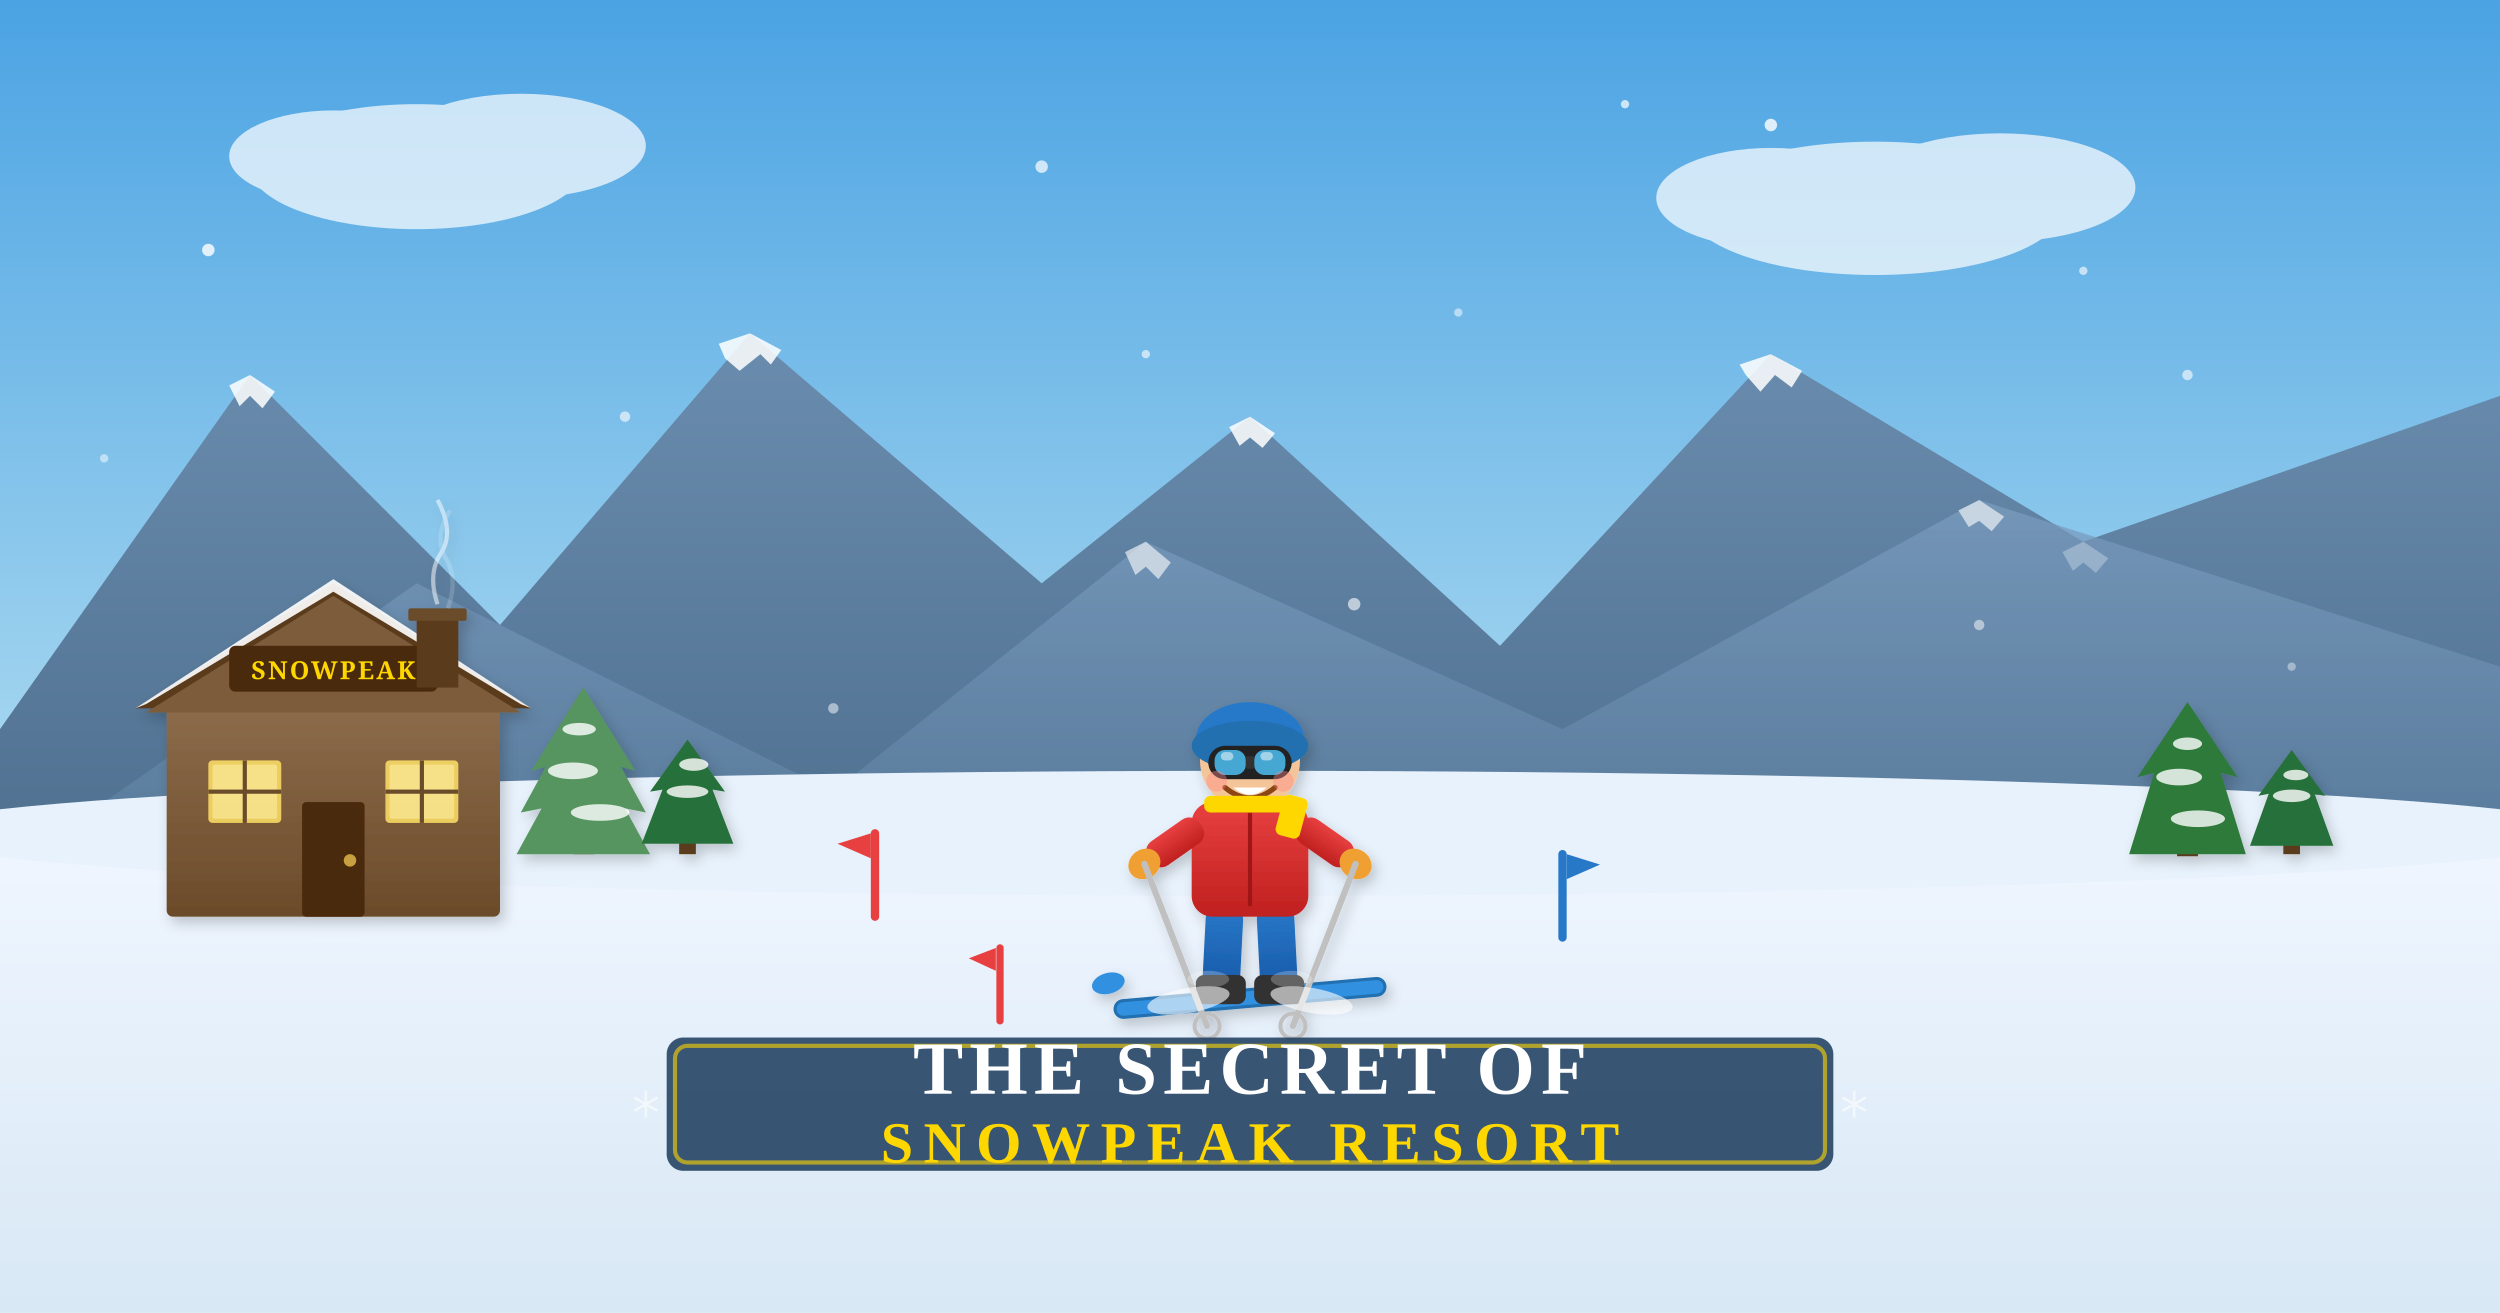
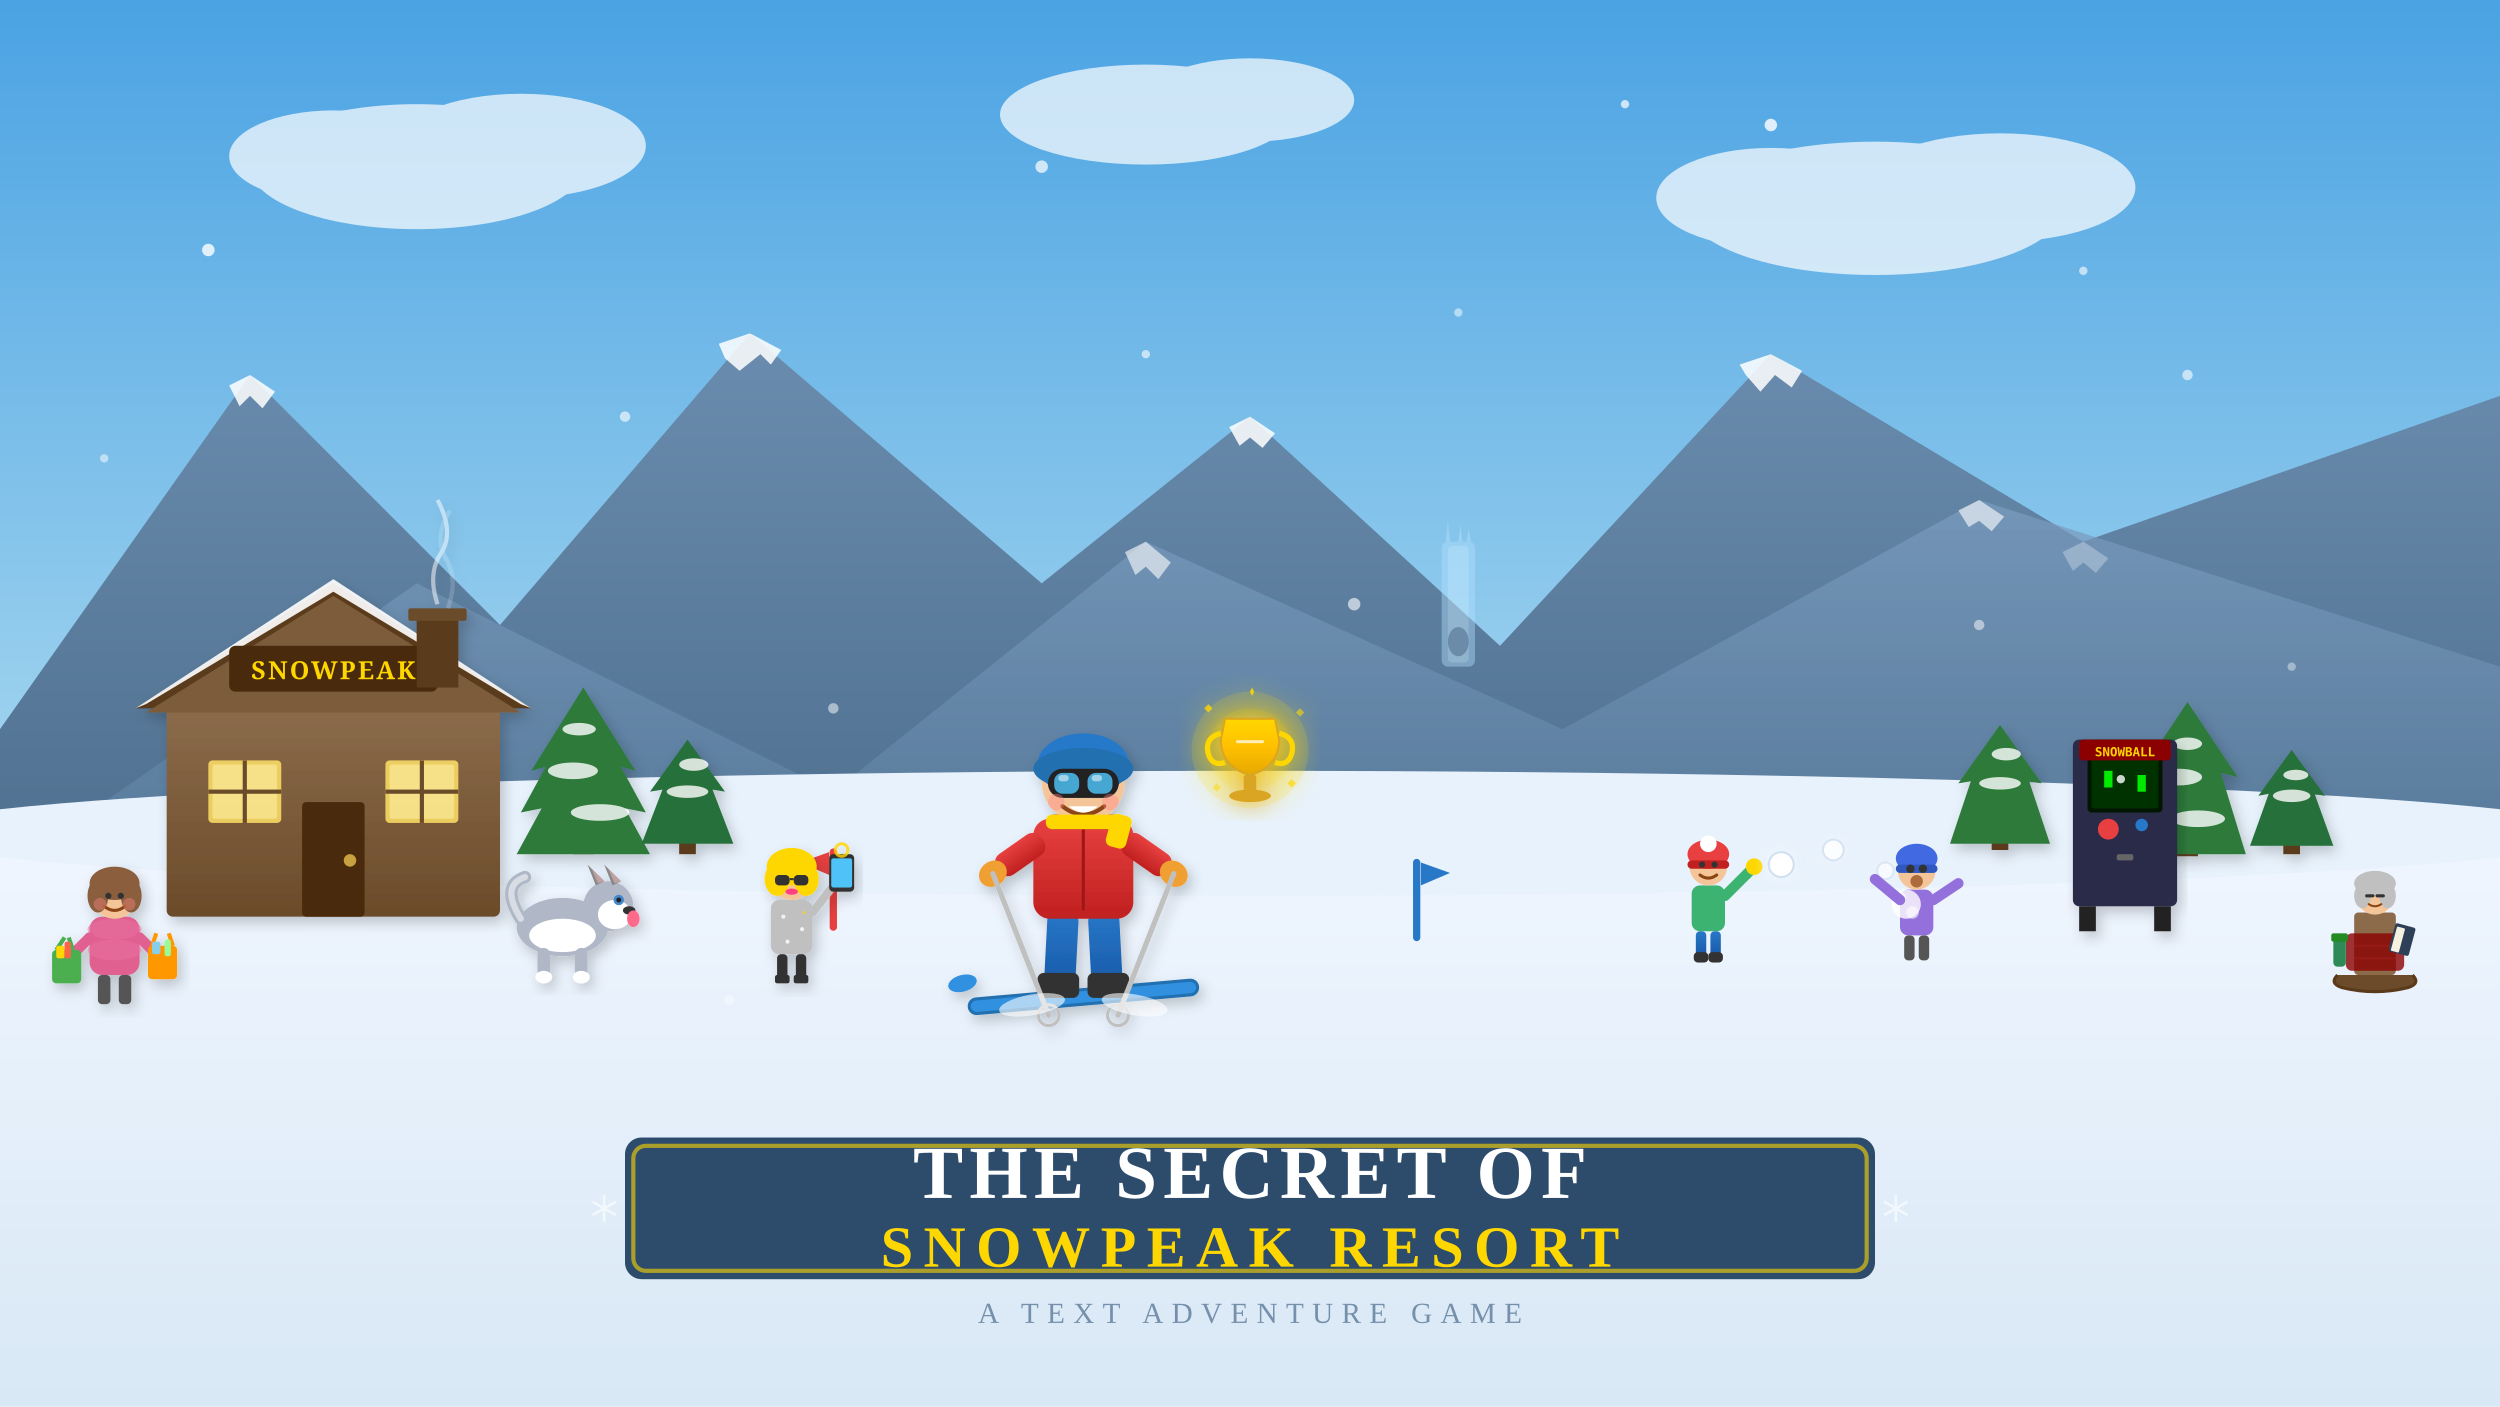
- <svg xmlns="http://www.w3.org/2000/svg" viewBox="0 0 1200 630">
+ <svg xmlns="http://www.w3.org/2000/svg" viewBox="0 0 1200 675">
  <defs>
    <linearGradient id="sky" x1="0%" y1="0%" x2="0%" y2="100%">
      <stop offset="0%" style="stop-color:#4BA3E3" />
      <stop offset="60%" style="stop-color:#A8D8F0" />
      <stop offset="100%" style="stop-color:#D4EDFB" />
    </linearGradient>
    <linearGradient id="snow" x1="0%" y1="0%" x2="0%" y2="100%">
      <stop offset="0%" style="stop-color:#F0F6FF" />
      <stop offset="100%" style="stop-color:#D8E8F5" />
    </linearGradient>
    <linearGradient id="mountain1" x1="0%" y1="0%" x2="0%" y2="100%">
      <stop offset="0%" style="stop-color:#7B9DBF" />
      <stop offset="100%" style="stop-color:#5A7D9E" />
    </linearGradient>
    <linearGradient id="mountain2" x1="0%" y1="0%" x2="0%" y2="100%">
      <stop offset="0%" style="stop-color:#6A8CAE" />
      <stop offset="100%" style="stop-color:#4E6F8E" />
    </linearGradient>
    <linearGradient id="jacket" x1="0%" y1="0%" x2="0%" y2="100%">
      <stop offset="0%" style="stop-color:#E84040" />
      <stop offset="100%" style="stop-color:#C02020" />
    </linearGradient>
    <linearGradient id="pants" x1="0%" y1="0%" x2="0%" y2="100%">
      <stop offset="0%" style="stop-color:#2878C8" />
      <stop offset="100%" style="stop-color:#1858A8" />
    </linearGradient>
    <linearGradient id="lodge" x1="0%" y1="0%" x2="0%" y2="100%">
      <stop offset="0%" style="stop-color:#8B6B4A" />
      <stop offset="100%" style="stop-color:#6B4B2A" />
+     </linearGradient>
+     <linearGradient id="trophy" x1="0%" y1="0%" x2="0%" y2="100%">
+       <stop offset="0%" style="stop-color:#FFD700" />
+       <stop offset="50%" style="stop-color:#FFC000" />
+       <stop offset="100%" style="stop-color:#E6A800" />
    </linearGradient>
    <filter id="shadow">
      <feDropShadow dx="2" dy="3" stdDeviation="3" flood-opacity="0.2" />
    </filter>
    <filter id="glow">
      <feGaussianBlur stdDeviation="4" result="blur" />
      <feMerge>
        <feMergeNode in="blur" />
        <feMergeNode in="SourceGraphic" />
      </feMerge>
    </filter>
+     <filter id="trophyglow">
+       <feGaussianBlur stdDeviation="6" result="blur" />
+       <feMerge>
+         <feMergeNode in="blur" />
+         <feMergeNode in="SourceGraphic" />
+       </feMerge>
+     </filter>
  </defs>
-   <rect width="1200" height="630" fill="url(#sky)" />
+   <rect width="1200" height="675" fill="url(#sky)" />
  <g fill="white" opacity="0.7">
    <ellipse cx="200" cy="80" rx="80" ry="30" />
    <ellipse cx="250" cy="70" rx="60" ry="25" />
    <ellipse cx="160" cy="75" rx="50" ry="22" />
    <ellipse cx="900" cy="100" rx="90" ry="32" />
    <ellipse cx="960" cy="90" rx="65" ry="26" />
    <ellipse cx="850" cy="95" rx="55" ry="24" />
+     <ellipse cx="550" cy="55" rx="70" ry="24" />
+     <ellipse cx="600" cy="48" rx="50" ry="20" />
  </g>
  <g fill="url(#mountain2)">
    <polygon points="0,350 120,180 240,300 360,160 500,280 600,200 720,310 850,170 1000,260 1200,190 1200,420 0,420" />
  </g>
  <g fill="white" opacity="0.85">
    <polygon points="345,165 360,160 375,168 370,175 365,170 355,178 348,172" />
    <polygon points="835,175 850,170 865,178 860,186 852,180 845,188 838,180" />
    <polygon points="110,185 120,180 132,188 126,196 120,190 115,195" />
    <polygon points="590,205 600,200 612,208 606,215 600,210 595,214" />
    <polygon points="990,265 1000,260 1012,268 1006,275 1000,270 995,274" />
  </g>
  <g fill="url(#mountain1)" opacity="0.7">
    <polygon points="0,420 200,280 400,380 550,260 750,350 950,240 1200,320 1200,420 0,420" />
  </g>
  <g fill="white" opacity="0.6">
    <polygon points="540,265 550,260 562,270 556,278 550,272 545,276" />
    <polygon points="940,245 950,240 962,248 956,255 950,250 945,253" />
  </g>
-   <rect x="0" y="400" width="1200" height="230" fill="url(#snow)" />
+   <rect x="0" y="400" width="1200" height="275" fill="url(#snow)" />
  <ellipse cx="600" cy="400" rx="650" ry="30" fill="#E8F2FC" />
  <g fill="white">
    <circle cx="100" cy="120" r="3" opacity="0.8" />
    <circle cx="300" cy="200" r="2.5" opacity="0.6" />
    <circle cx="500" cy="80" r="3" opacity="0.7" />
    <circle cx="700" cy="150" r="2" opacity="0.5" />
    <circle cx="850" cy="60" r="3" opacity="0.8" />
    <circle cx="1050" cy="180" r="2.5" opacity="0.6" />
    <circle cx="150" cy="300" r="2" opacity="0.4" />
    <circle cx="400" cy="340" r="2.5" opacity="0.5" />
    <circle cx="650" cy="290" r="3" opacity="0.6" />
    <circle cx="1100" cy="320" r="2" opacity="0.4" />
    <circle cx="50" cy="220" r="2" opacity="0.5" />
    <circle cx="550" cy="170" r="2" opacity="0.6" />
    <circle cx="950" cy="300" r="2.5" opacity="0.5" />
    <circle cx="780" cy="50" r="2" opacity="0.7" />
    <circle cx="220" cy="350" r="3" opacity="0.4" />
    <circle cx="1000" cy="130" r="2" opacity="0.6" />
+     <circle cx="75" cy="450" r="2" opacity="0.3" />
+     <circle cx="350" cy="480" r="2.5" opacity="0.3" />
+     <circle cx="820" cy="430" r="2" opacity="0.3" />
+     <circle cx="1150" cy="460" r="2.5" opacity="0.3" />
  </g>
  <g transform="translate(80,320)" filter="url(#shadow)">
    <rect x="0" y="20" width="160" height="100" fill="url(#lodge)" rx="3" />
    <polygon points="-15,20 80,-40 175,20" fill="#5A3A1A" />
    <polygon points="-10,22 80,-34 170,22" fill="#7B5B3A" />
    <polygon points="-15,20 80,-42 175,20 170,18 80,-36 -10,18" fill="white" opacity="0.9" />
    <rect x="20" y="45" width="35" height="30" fill="#FFE066" rx="2" opacity="0.85" />
    <rect x="105" y="45" width="35" height="30" fill="#FFE066" rx="2" opacity="0.85" />
    <rect x="22" y="47" width="31" height="26" fill="#FFF4B0" rx="1" opacity="0.5" />
    <rect x="107" y="47" width="31" height="26" fill="#FFF4B0" rx="1" opacity="0.5" />
    <line x1="37.5" y1="45" x2="37.5" y2="75" stroke="#6B4B2A" stroke-width="2" />
    <line x1="20" y1="60" x2="55" y2="60" stroke="#6B4B2A" stroke-width="2" />
    <line x1="122.5" y1="45" x2="122.5" y2="75" stroke="#6B4B2A" stroke-width="2" />
    <line x1="105" y1="60" x2="140" y2="60" stroke="#6B4B2A" stroke-width="2" />
    <rect x="65" y="65" width="30" height="55" fill="#4A2A0A" rx="2" />
    <circle cx="88" cy="93" r="3" fill="#C8A040" />
    <rect x="30" y="-10" width="100" height="22" fill="#4A2A0A" rx="3" />
    <text x="80" y="6" text-anchor="middle" font-family="'Georgia',serif" font-size="12" fill="#FFD700" font-weight="bold" letter-spacing="1">SNOWPEAK</text>
    <rect x="120" y="-25" width="20" height="35" fill="#5A3A1A" />
    <rect x="116" y="-28" width="28" height="6" fill="#6B4B2A" rx="1" />
    <g fill="none" stroke="white" stroke-width="2" opacity="0.5">
      <path d="M130,-30 Q125,-45 132,-55 Q138,-65 130,-80" />
      <path d="M135,-28 Q140,-42 134,-52 Q128,-62 136,-75" opacity="0.3" />
    </g>
  </g>
  <g filter="url(#shadow)">
    <g transform="translate(280,360)">
      <rect x="-5" y="30" width="10" height="20" fill="#5A3A1A" />
      <polygon points="0,-30 -25,10 -18,8 -30,30 -20,28 -32,50 32,50 20,28 30,30 18,8 25,10" fill="#2D7A3A" />
-       <polygon points="0,-30 -25,10 -18,8 -30,30 -20,28 -32,50 32,50 20,28 30,30 18,8 25,10" fill="white" opacity="0.2" />
      <g fill="white" opacity="0.8">
        <ellipse cx="-5" cy="10" rx="12" ry="4" />
        <ellipse cx="8" cy="30" rx="14" ry="4" />
        <ellipse cx="-2" cy="-10" rx="8" ry="3" />
      </g>
    </g>
    <g transform="translate(330,375)">
      <rect x="-4" y="20" width="8" height="15" fill="#5A3A1A" />
      <polygon points="0,-20 -18,5 -12,4 -22,30 22,30 12,4 18,5" fill="#28703A" />
      <g fill="white" opacity="0.8">
        <ellipse cx="0" cy="5" rx="10" ry="3" />
        <ellipse cx="3" cy="-8" rx="7" ry="3" />
      </g>
    </g>
    <g transform="translate(1050,365)">
      <rect x="-5" y="28" width="10" height="18" fill="#5A3A1A" />
      <polygon points="0,-28 -24,8 -16,6 -28,45 28,45 16,6 24,8" fill="#2D7A3A" />
      <g fill="white" opacity="0.8">
        <ellipse cx="-4" cy="8" rx="11" ry="4" />
        <ellipse cx="5" cy="28" rx="13" ry="4" />
        <ellipse cx="0" cy="-8" rx="7" ry="3" />
      </g>
    </g>
    <g transform="translate(1100,378)">
      <rect x="-4" y="18" width="8" height="14" fill="#5A3A1A" />
      <polygon points="0,-18 -16,4 -11,3 -20,28 20,28 11,3 16,4" fill="#28703A" />
      <g fill="white" opacity="0.8">
        <ellipse cx="0" cy="4" rx="9" ry="3" />
        <ellipse cx="2" cy="-6" rx="6" ry="2.5" />
      </g>
    </g>
-   </g>
-   <g transform="translate(600,410)" filter="url(#shadow)">
+     <g transform="translate(960,370)">
+       <rect x="-4" y="22" width="8" height="16" fill="#5A3A1A" />
+       <polygon points="0,-22 -20,6 -14,5 -24,35 24,35 14,5 20,6" fill="#2D7A3A" />
+       <g fill="white" opacity="0.8">
+         <ellipse cx="0" cy="6" rx="10" ry="3" />
+         <ellipse cx="3" cy="-8" rx="7" ry="3" />
+       </g>
+     </g>
+   </g>
+   <g transform="translate(1020,410)" filter="url(#shadow)">
+     <rect x="-25" y="-55" width="50" height="80" fill="#2A2A4A" rx="3" />
+     <rect x="-18" y="-48" width="36" height="28" fill="#001800" rx="2" />
+     <rect x="-16" y="-46" width="32" height="24" fill="#003300" rx="1" />
+     <rect x="-10" y="-40" width="4" height="8" fill="#00FF00" opacity="0.9" />
+     <rect x="6" y="-38" width="4" height="8" fill="#00FF00" opacity="0.9" />
+     <circle cx="-2" cy="-36" r="2" fill="#FFFFFF" opacity="0.8" />
+     <rect x="-22" y="-55" width="44" height="10" fill="#8B0000" rx="2" />
+     <text x="0" y="-47" text-anchor="middle" font-family="monospace" font-size="6" fill="#FFD700" font-weight="bold">SNOWBALL</text>
+     <circle cx="-8" cy="-12" r="5" fill="#E84040" />
+     <circle cx="8" cy="-14" r="3" fill="#2878C8" />
+     <rect x="-4" y="0" width="8" height="3" fill="#666" rx="1" />
+     <rect x="-22" y="25" width="8" height="12" fill="#222" />
+     <rect x="14" y="25" width="8" height="12" fill="#222" />
+   </g>
+   <g transform="translate(270,445)" filter="url(#shadow)">
+     <ellipse cx="0" cy="0" rx="22" ry="14" fill="#B0B8C8" />
+     <ellipse cx="0" cy="4" rx="16" ry="8" fill="white" />
+     <circle cx="22" cy="-10" r="12" fill="#B0B8C8" />
+     <ellipse cx="25" cy="-6" rx="8" ry="7" fill="white" />
+     <circle cx="27" cy="-13" r="2.5" fill="#4488CC" />
+     <circle cx="27" cy="-13" r="1.2" fill="#222" />
+     <ellipse cx="32" cy="-8" rx="3" ry="2" fill="#333" />
+     <polygon points="16,-20 12,-30 20,-22" fill="#888" />
+     <polygon points="24,-20 20,-30 28,-22" fill="#888" />
+     <polygon points="17,-21 14,-28 20,-22" fill="#C0A0A0" />
+     <polygon points="25,-21 22,-28 28,-22" fill="#C0A0A0" />
+     <path d="M-20,-4 Q-30,-20 -18,-24" fill="none" stroke="#B0B8C8" stroke-width="6" stroke-linecap="round" />
+     <path d="M-20,-4 Q-30,-20 -18,-24" fill="none" stroke="white" stroke-width="3" stroke-linecap="round" opacity="0.5" />
+     <rect x="-12" y="10" width="6" height="14" fill="#B0B8C8" rx="3" />
+     <rect x="6" y="10" width="6" height="14" fill="#B0B8C8" rx="3" />
+     <ellipse cx="-9" cy="24" rx="4" ry="3" fill="white" />
+     <ellipse cx="9" cy="24" rx="4" ry="3" fill="white" />
+     <ellipse cx="34" cy="-4" rx="3" ry="4" fill="#FF6B8A" />
+   </g>
+   <g transform="translate(520,415)" filter="url(#shadow)">
    <g fill="#3090E0" stroke="#2070B0" stroke-width="1.5">
-       <rect x="-65" y="65" width="130" height="8" rx="4" transform="rotate(-5,0,69)" />
-     </g>
-     <ellipse cx="-68" cy="62" rx="8" ry="5" fill="#3090E0" transform="rotate(-15,-68,62)" />
-     <rect x="-22" y="25" width="18" height="42" fill="url(#pants)" rx="6" transform="rotate(3,-13,45)" />
-     <rect x="4" y="25" width="18" height="42" fill="url(#pants)" rx="6" transform="rotate(-3,13,45)" />
-     <rect x="-26" y="58" width="24" height="14" fill="#333" rx="4" />
-     <rect x="2" y="58" width="24" height="14" fill="#333" rx="4" />
-     <rect x="-28" y="-25" width="56" height="55" fill="url(#jacket)" rx="10" />
-     <line x1="0" y1="-20" x2="0" y2="25" stroke="#A01818" stroke-width="2" />
-     <rect x="-20" y="-28" width="40" height="8" fill="#C02020" rx="4" />
-     <g transform="rotate(-35,-28,-10)">
-       <rect x="-52" y="-18" width="30" height="14" fill="url(#jacket)" rx="6" />
-       <ellipse cx="-55" cy="-11" rx="8" ry="7" fill="#F0A030" />
-       <line x1="-55" y1="-11" x2="-75" y2="70" stroke="#C0C0C0" stroke-width="3" stroke-linecap="round" />
-       <circle cx="-75" cy="70" r="6" fill="none" stroke="#C0C0C0" stroke-width="2" />
-     </g>
-     <g transform="rotate(35,28,-10)">
-       <rect x="22" y="-18" width="30" height="14" fill="url(#jacket)" rx="6" />
-       <ellipse cx="55" cy="-11" rx="8" ry="7" fill="#F0A030" />
-       <line x1="55" y1="-11" x2="75" y2="70" stroke="#C0C0C0" stroke-width="3" stroke-linecap="round" />
-       <circle cx="75" cy="70" r="6" fill="none" stroke="#C0C0C0" stroke-width="2" />
-     </g>
-     <circle cx="0" cy="-45" r="24" fill="#F5C59A" />
-     <ellipse cx="0" cy="-55" rx="26" ry="18" fill="#2878C8" />
-     <ellipse cx="0" cy="-52" rx="28" ry="12" fill="#2070B0" />
-     <rect x="-20" y="-52" width="40" height="16" fill="#222" rx="8" />
-     <rect x="-17" y="-50" width="15" height="12" fill="#50C8FF" rx="5" opacity="0.8" />
-     <rect x="2" y="-50" width="15" height="12" fill="#50C8FF" rx="5" opacity="0.8" />
-     <rect x="-14" y="-49" width="6" height="4" fill="white" rx="2" opacity="0.5" />
-     <rect x="5" y="-49" width="6" height="4" fill="white" rx="2" opacity="0.5" />
-     <rect x="-2" y="-47" width="4" height="6" fill="#333" rx="1" />
-     <path d="M-12,-32 Q0,-22 12,-32" fill="none" stroke="#8B4513" stroke-width="2.5" stroke-linecap="round" />
-     <path d="M-8,-32 Q0,-25 8,-32" fill="white" />
-     <circle cx="-16" cy="-35" r="5" fill="#FF8888" opacity="0.4" />
-     <circle cx="16" cy="-35" r="5" fill="#FF8888" opacity="0.4" />
-     <rect x="-22" y="-28" width="44" height="8" fill="#FFD700" rx="3" />
-     <rect x="14" y="-28" width="12" height="20" fill="#FFD700" rx="3" transform="rotate(15,20,-18)" />
+       <rect x="-55" y="60" width="110" height="7" rx="3.5" transform="rotate(-5,0,63)" />
+     </g>
+     <ellipse cx="-58" cy="57" rx="7" ry="4" fill="#3090E0" transform="rotate(-15,-58,57)" />
+     <rect x="-18" y="22" width="15" height="38" fill="url(#pants)" rx="5" transform="rotate(3,-10,40)" />
+     <rect x="3" y="22" width="15" height="38" fill="url(#pants)" rx="5" transform="rotate(-3,10,40)" />
+     <rect x="-22" y="52" width="20" height="12" fill="#333" rx="3" />
+     <rect x="2" y="52" width="20" height="12" fill="#333" rx="3" />
+     <rect x="-24" y="-22" width="48" height="48" fill="url(#jacket)" rx="8" />
+     <line x1="0" y1="-18" x2="0" y2="22" stroke="#A01818" stroke-width="1.5" />
+     <rect x="-17" y="-24" width="34" height="7" fill="#C02020" rx="3" />
+     <g transform="rotate(-35,-24,-8)">
+       <rect x="-44" y="-15" width="26" height="12" fill="url(#jacket)" rx="5" />
+       <ellipse cx="-47" cy="-9" rx="7" ry="6" fill="#F0A030" />
+       <line x1="-47" y1="-9" x2="-64" y2="62" stroke="#C0C0C0" stroke-width="2.5" stroke-linecap="round" />
+       <circle cx="-64" cy="62" r="5" fill="none" stroke="#C0C0C0" stroke-width="1.5" />
+     </g>
+     <g transform="rotate(35,24,-8)">
+       <rect x="18" y="-15" width="26" height="12" fill="url(#jacket)" rx="5" />
+       <ellipse cx="47" cy="-9" rx="7" ry="6" fill="#F0A030" />
+       <line x1="47" y1="-9" x2="64" y2="62" stroke="#C0C0C0" stroke-width="2.5" stroke-linecap="round" />
+       <circle cx="64" cy="62" r="5" fill="none" stroke="#C0C0C0" stroke-width="1.5" />
+     </g>
+     <circle cx="0" cy="-40" r="20" fill="#F5C59A" />
+     <ellipse cx="0" cy="-48" rx="22" ry="15" fill="#2878C8" />
+     <ellipse cx="0" cy="-46" rx="24" ry="10" fill="#2070B0" />
+     <rect x="-17" y="-46" width="34" height="14" fill="#222" rx="7" />
+     <rect x="-14" y="-44" width="12" height="10" fill="#50C8FF" rx="4" opacity="0.8" />
+     <rect x="2" y="-44" width="12" height="10" fill="#50C8FF" rx="4" opacity="0.8" />
+     <rect x="-12" y="-43" width="5" height="3" fill="white" rx="1.5" opacity="0.5" />
+     <rect x="4" y="-43" width="5" height="3" fill="white" rx="1.5" opacity="0.5" />
+     <path d="M-10,-28 Q0,-20 10,-28" fill="none" stroke="#8B4513" stroke-width="2" stroke-linecap="round" />
+     <path d="M-7,-28 Q0,-22 7,-28" fill="white" />
+     <circle cx="-13" cy="-30" r="4" fill="#FF8888" opacity="0.4" />
+     <circle cx="13" cy="-30" r="4" fill="#FF8888" opacity="0.4" />
+     <rect x="-18" y="-24" width="36" height="7" fill="#FFD700" rx="3" />
+     <rect x="12" y="-24" width="10" height="16" fill="#FFD700" rx="3" transform="rotate(15,17,-16)" />
+   </g>
+   <g transform="translate(520,478)" fill="white" opacity="0.6">
+     <ellipse cx="-25" cy="0" rx="16" ry="5" transform="rotate(-10)" />
+     <ellipse cx="25" cy="0" rx="16" ry="5" transform="rotate(10)" />
  </g>
  <g>
-     <g transform="translate(420,440)">
-       <line x1="0" y1="0" x2="0" y2="-40" stroke="#E84040" stroke-width="4" stroke-linecap="round" />
-       <polygon points="-2,-40 -18,-35 -2,-28" fill="#E84040" />
-     </g>
-     <g transform="translate(750,450)">
-       <line x1="0" y1="0" x2="0" y2="-40" stroke="#2878C8" stroke-width="4" stroke-linecap="round" />
-       <polygon points="2,-40 18,-35 2,-28" fill="#2878C8" />
-     </g>
-     <g transform="translate(480,490)">
-       <line x1="0" y1="0" x2="0" y2="-35" stroke="#E84040" stroke-width="3.5" stroke-linecap="round" />
-       <polygon points="-2,-35 -15,-30 -2,-24" fill="#E84040" />
-     </g>
-   </g>
-   <g transform="translate(600,475)" fill="white" opacity="0.6">
-     <ellipse cx="-30" cy="0" rx="20" ry="6" transform="rotate(-10)" />
-     <ellipse cx="30" cy="0" rx="20" ry="6" transform="rotate(10)" />
-     <ellipse cx="-20" cy="-5" rx="10" ry="4" opacity="0.4" />
-     <ellipse cx="20" cy="-5" rx="10" ry="4" opacity="0.4" />
-   </g>
-   <g transform="translate(600,530)">
-     <rect x="-280" y="-32" width="560" height="64" fill="#1A3A5C" rx="8" opacity="0.85" />
-     <rect x="-276" y="-28" width="552" height="56" fill="none" stroke="#FFD700" stroke-width="2" rx="6" opacity="0.6" />
+     <g transform="translate(400,445)">
+       <line x1="0" y1="0" x2="0" y2="-36" stroke="#E84040" stroke-width="3.5" stroke-linecap="round" />
+       <polygon points="-2,-36 -16,-31 -2,-25" fill="#E84040" />
+     </g>
+     <g transform="translate(680,450)">
+       <line x1="0" y1="0" x2="0" y2="-36" stroke="#2878C8" stroke-width="3.5" stroke-linecap="round" />
+       <polygon points="2,-36 16,-31 2,-25" fill="#2878C8" />
+     </g>
+   </g>
+   <g transform="translate(820,430)">
+     <rect x="-8" y="-5" width="16" height="22" fill="#3CB371" rx="4" />
+     <circle cx="0" cy="-14" r="9" fill="#F5C59A" />
+     <ellipse cx="0" cy="-20" rx="10" ry="7" fill="#E84040" />
+     <rect x="-10" y="-17" width="20" height="4" fill="#C02020" rx="2" />
+     <circle cx="0" cy="-25" r="4" fill="white" />
+     <circle cx="-3" cy="-15" r="1.5" fill="#333" />
+     <circle cx="3" cy="-15" r="1.5" fill="#333" />
+     <path d="M-4,-10 Q0,-7 4,-10" fill="none" stroke="#8B4513" stroke-width="1.5" stroke-linecap="round" />
+     <line x1="8" y1="0" x2="22" y2="-14" stroke="#3CB371" stroke-width="5" stroke-linecap="round" />
+     <circle cx="22" cy="-14" r="4" fill="#FFD700" />
+     <rect x="-6" y="17" width="5" height="12" fill="url(#pants)" rx="2" />
+     <rect x="1" y="17" width="5" height="12" fill="url(#pants)" rx="2" />
+     <rect x="-7" y="27" width="7" height="5" fill="#333" rx="2" />
+     <rect x="0" y="27" width="7" height="5" fill="#333" rx="2" />
+   </g>
+   <g filter="url(#glow)">
+     <circle cx="855" cy="415" r="6" fill="white" stroke="#D0E0F0" stroke-width="1" />
+     <circle cx="880" cy="408" r="5" fill="white" stroke="#D0E0F0" stroke-width="1" opacity="0.8" />
+     <circle cx="905" cy="418" r="4" fill="white" stroke="#D0E0F0" stroke-width="1" opacity="0.6" />
+   </g>
+   <g transform="translate(920,432)">
+     <rect x="-8" y="-5" width="16" height="22" fill="#9370DB" rx="4" />
+     <circle cx="0" cy="-14" r="9" fill="#F5C59A" />
+     <ellipse cx="0" cy="-20" rx="10" ry="7" fill="#4169E1" />
+     <rect x="-10" y="-17" width="20" height="4" fill="#3058C0" rx="2" />
+     <circle cx="-3" cy="-15" r="2" fill="#333" />
+     <circle cx="3" cy="-15" r="2" fill="#333" />
+     <circle cx="0" cy="-9" r="3" fill="#8B4513" opacity="0.7" />
+     <circle cx="-5" cy="2" r="7" fill="white" opacity="0.8" />
+     <circle cx="-8" cy="-1" r="3" fill="white" opacity="0.6" />
+     <circle cx="-2" cy="6" r="3" fill="white" opacity="0.6" />
+     <line x1="-8" y1="0" x2="-20" y2="-10" stroke="#9370DB" stroke-width="5" stroke-linecap="round" />
+     <line x1="8" y1="0" x2="20" y2="-8" stroke="#9370DB" stroke-width="5" stroke-linecap="round" />
+     <rect x="-6" y="17" width="5" height="12" fill="#555" rx="2" />
+     <rect x="1" y="17" width="5" height="12" fill="#555" rx="2" />
+   </g>
+   <g transform="translate(55,448)" filter="url(#shadow)">
+     <rect x="-12" y="-8" width="24" height="28" fill="#E06090" rx="6" />
+     <ellipse cx="0" cy="-2" rx="13" ry="5" fill="#E870A0" opacity="0.5" />
+     <ellipse cx="0" cy="8" rx="13" ry="5" fill="#E870A0" opacity="0.5" />
+     <circle cx="0" cy="-18" r="11" fill="#F5C59A" />
+     <ellipse cx="0" cy="-24" rx="12" ry="8" fill="#8B5E3C" />
+     <ellipse cx="-8" cy="-18" rx="5" ry="8" fill="#8B5E3C" />
+     <ellipse cx="8" cy="-18" rx="5" ry="8" fill="#8B5E3C" />
+     <circle cx="-3" cy="-18" r="1.5" fill="#333" />
+     <circle cx="3" cy="-18" r="1.5" fill="#333" />
+     <path d="M-5,-13 Q0,-9 5,-13" fill="none" stroke="#8B4513" stroke-width="1.5" stroke-linecap="round" />
+     <circle cx="-7" cy="-14" r="3" fill="#FF8888" opacity="0.4" />
+     <circle cx="7" cy="-14" r="3" fill="#FF8888" opacity="0.4" />
+     <line x1="-12" y1="2" x2="-22" y2="12" stroke="#E06090" stroke-width="5" stroke-linecap="round" />
+     <line x1="12" y1="2" x2="22" y2="12" stroke="#E06090" stroke-width="5" stroke-linecap="round" />
+     <rect x="-30" y="8" width="14" height="16" fill="#4CAF50" rx="2" />
+     <line x1="-28" y1="8" x2="-24" y2="2" stroke="#4CAF50" stroke-width="2" />
+     <line x1="-20" y1="8" x2="-22" y2="2" stroke="#4CAF50" stroke-width="2" />
+     <rect x="16" y="6" width="14" height="16" fill="#FF9800" rx="2" />
+     <line x1="18" y1="6" x2="20" y2="0" stroke="#FF9800" stroke-width="2" />
+     <line x1="28" y1="6" x2="26" y2="0" stroke="#FF9800" stroke-width="2" />
+     <rect x="-28" y="6" width="4" height="6" fill="#FFD700" rx="1" />
+     <rect x="-24" y="4" width="3" height="8" fill="#FF6347" rx="1" />
+     <rect x="18" y="4" width="4" height="6" fill="#87CEEB" rx="1" />
+     <rect x="24" y="3" width="3" height="8" fill="#98FB98" rx="1" />
+     <rect x="-8" y="20" width="6" height="14" fill="#555" rx="2" />
+     <rect x="2" y="20" width="6" height="14" fill="#555" rx="2" />
+   </g>
+   <g transform="translate(380,438)" filter="url(#shadow)">
+     <rect x="-10" y="-6" width="20" height="26" fill="#C0C0C0" rx="4" />
+     <circle cx="-4" cy="2" r="1" fill="white" opacity="0.8" />
+     <circle cx="5" cy="8" r="1" fill="white" opacity="0.8" />
+     <circle cx="-2" cy="14" r="1" fill="white" opacity="0.8" />
+     <circle cx="6" cy="0" r="0.8" fill="#FFD700" opacity="0.6" />
+     <circle cx="0" cy="-16" r="10" fill="#F5C59A" />
+     <ellipse cx="0" cy="-22" rx="12" ry="9" fill="#FFD700" />
+     <ellipse cx="-7" cy="-16" rx="6" ry="8" fill="#FFD700" />
+     <ellipse cx="7" cy="-16" rx="6" ry="8" fill="#FFD700" />
+     <rect x="-8" y="-18" width="7" height="5" fill="#333" rx="2" />
+     <rect x="1" y="-18" width="7" height="5" fill="#333" rx="2" />
+     <line x1="-1" y1="-16" x2="1" y2="-16" stroke="#333" stroke-width="1" />
+     <ellipse cx="0" cy="-10" rx="3" ry="1.5" fill="#FF4081" />
+     <line x1="10" y1="0" x2="24" y2="-18" stroke="#C0C0C0" stroke-width="4" stroke-linecap="round" />
+     <rect x="18" y="-28" width="12" height="18" fill="#333" rx="2" />
+     <rect x="19" y="-26" width="10" height="14" fill="#4FC3F7" rx="1" />
+     <circle cx="24" cy="-30" r="3" fill="none" stroke="#FFD700" stroke-width="1.5" opacity="0.8" />
+     <rect x="-7" y="20" width="5" height="12" fill="#333" rx="2" />
+     <rect x="2" y="20" width="5" height="12" fill="#333" rx="2" />
+     <rect x="-8" y="30" width="7" height="4" fill="#333" rx="1" />
+     <rect x="1" y="30" width="7" height="4" fill="#333" rx="1" />
+   </g>
+   <g transform="translate(600,360)" filter="url(#trophyglow)">
+     <circle cx="0" cy="0" r="28" fill="#FFD700" opacity="0.15" />
+     <circle cx="0" cy="0" r="20" fill="#FFD700" opacity="0.1" />
+     <path d="M-12,-15 L-14,-5 Q-14,8 0,12 Q14,8 14,-5 L12,-15 Z" fill="url(#trophy)" stroke="#DAA520" stroke-width="1" />
+     <path d="M-14,-8 Q-22,-6 -20,2 Q-18,8 -12,6" fill="none" stroke="#FFD700" stroke-width="2.5" />
+     <path d="M14,-8 Q22,-6 20,2 Q18,8 12,6" fill="none" stroke="#FFD700" stroke-width="2.5" />
+     <rect x="-3" y="12" width="6" height="8" fill="#DAA520" rx="1" />
+     <ellipse cx="0" cy="22" rx="10" ry="3" fill="#DAA520" />
+     <line x1="-6" y1="-4" x2="6" y2="-4" stroke="white" stroke-width="1.5" stroke-linecap="round" opacity="0.7" />
+     <g fill="#FFD700">
+       <polygon points="-22,-20 -20,-18 -18,-20 -20,-22" opacity="0.8" />
+       <polygon points="22,-18 24,-16 26,-18 24,-20" opacity="0.6" />
+       <polygon points="-18,18 -16,20 -14,18 -16,16" opacity="0.5" />
+       <polygon points="18,16 20,18 22,16 20,14" opacity="0.7" />
+       <polygon points="0,-28 1,-26 2,-28 1,-30" opacity="0.9" />
+     </g>
+   </g>
+   <g transform="translate(1140,440)">
+     <path d="M-18,28 Q-22,32 -16,34 Q0,38 16,34 Q22,32 18,28" fill="#6B4B2A" stroke="#5A3A1A" stroke-width="1.5" />
+     <rect x="-10" y="-2" width="20" height="30" fill="#8B6B4A" rx="2" />
+     <rect x="-14" y="8" width="28" height="18" fill="#8B0000" rx="3" opacity="0.8" />
+     <line x1="-10" y1="14" x2="10" y2="14" stroke="#A02020" stroke-width="1" opacity="0.5" />
+     <line x1="-10" y1="20" x2="10" y2="20" stroke="#A02020" stroke-width="1" opacity="0.5" />
+     <circle cx="0" cy="-10" r="9" fill="#F5C59A" />
+     <ellipse cx="0" cy="-16" rx="10" ry="6" fill="#C0C0C0" />
+     <ellipse cx="-6" cy="-10" rx="4" ry="6" fill="#C0C0C0" />
+     <ellipse cx="6" cy="-10" rx="4" ry="6" fill="#C0C0C0" />
+     <line x1="-4" y1="-10" x2="-1" y2="-10" stroke="#333" stroke-width="1.5" stroke-linecap="round" />
+     <line x1="1" y1="-10" x2="4" y2="-10" stroke="#333" stroke-width="1.5" stroke-linecap="round" />
+     <path d="M-3,-6 Q0,-4 3,-6" fill="none" stroke="#8B4513" stroke-width="1" stroke-linecap="round" />
+     <rect x="8" y="4" width="10" height="14" fill="#2E4057" rx="1" transform="rotate(15,13,11)" />
+     <rect x="9" y="5" width="4" height="12" fill="#F5F0E0" rx="0.5" transform="rotate(15,11,11)" />
+     <rect x="-20" y="10" width="6" height="14" fill="#2E8B57" rx="2" />
+     <rect x="-21" y="8" width="8" height="4" fill="#228B22" rx="1" />
+   </g>
+   <g transform="translate(700,300)" opacity="0.6">
+     <rect x="-8" y="-40" width="16" height="60" fill="#B0E0FF" rx="3" opacity="0.7" />
+     <rect x="-5" y="-38" width="10" height="56" fill="#D0F0FF" rx="2" opacity="0.5" />
+     <polygon points="-6,-40 -4,-40 -5,-50" fill="#C0E8FF" opacity="0.6" />
+     <polygon points="0,-40 2,-40 1,-48" fill="#C0E8FF" opacity="0.6" />
+     <polygon points="4,-40 6,-40 5,-46" fill="#C0E8FF" opacity="0.6" />
+     <ellipse cx="0" cy="8" rx="5" ry="7" fill="#1A3050" opacity="0.4" />
+   </g>
+   <g transform="translate(600,580)">
+     <rect x="-300" y="-34" width="600" height="68" fill="#1A3A5C" rx="8" opacity="0.9" />
+     <rect x="-296" y="-30" width="592" height="60" fill="none" stroke="#FFD700" stroke-width="2" rx="6" opacity="0.6" />
    <text x="0" y="-5" text-anchor="middle" font-family="'Georgia','Times New Roman',serif" font-size="36" fill="white" font-weight="bold" letter-spacing="3">THE SECRET OF</text>
    <text x="0" y="28" text-anchor="middle" font-family="'Georgia','Times New Roman',serif" font-size="28" fill="#FFD700" font-weight="bold" letter-spacing="5">SNOWPEAK RESORT</text>
  </g>
  <g fill="white" opacity="0.6">
-     <g transform="translate(310,530) scale(0.8)" stroke="white" stroke-width="1.5" fill="none">
+     <g transform="translate(290,580) scale(0.8)" stroke="white" stroke-width="1.5" fill="none">
      <line x1="0" y1="-8" x2="0" y2="8" />
      <line x1="-7" y1="-4" x2="7" y2="4" />
      <line x1="-7" y1="4" x2="7" y2="-4" />
    </g>
-     <g transform="translate(890,530) scale(0.8)" stroke="white" stroke-width="1.5" fill="none">
+     <g transform="translate(910,580) scale(0.8)" stroke="white" stroke-width="1.5" fill="none">
      <line x1="0" y1="-8" x2="0" y2="8" />
      <line x1="-7" y1="-4" x2="7" y2="4" />
      <line x1="-7" y1="4" x2="7" y2="-4" />
    </g>
  </g>
+   <g transform="translate(600,635)">
+     <text x="0" y="0" text-anchor="middle" font-family="'Georgia','Times New Roman',serif" font-size="14" fill="#4A6A8A" letter-spacing="4" opacity="0.7">A TEXT ADVENTURE GAME</text>
+   </g>
</svg>
